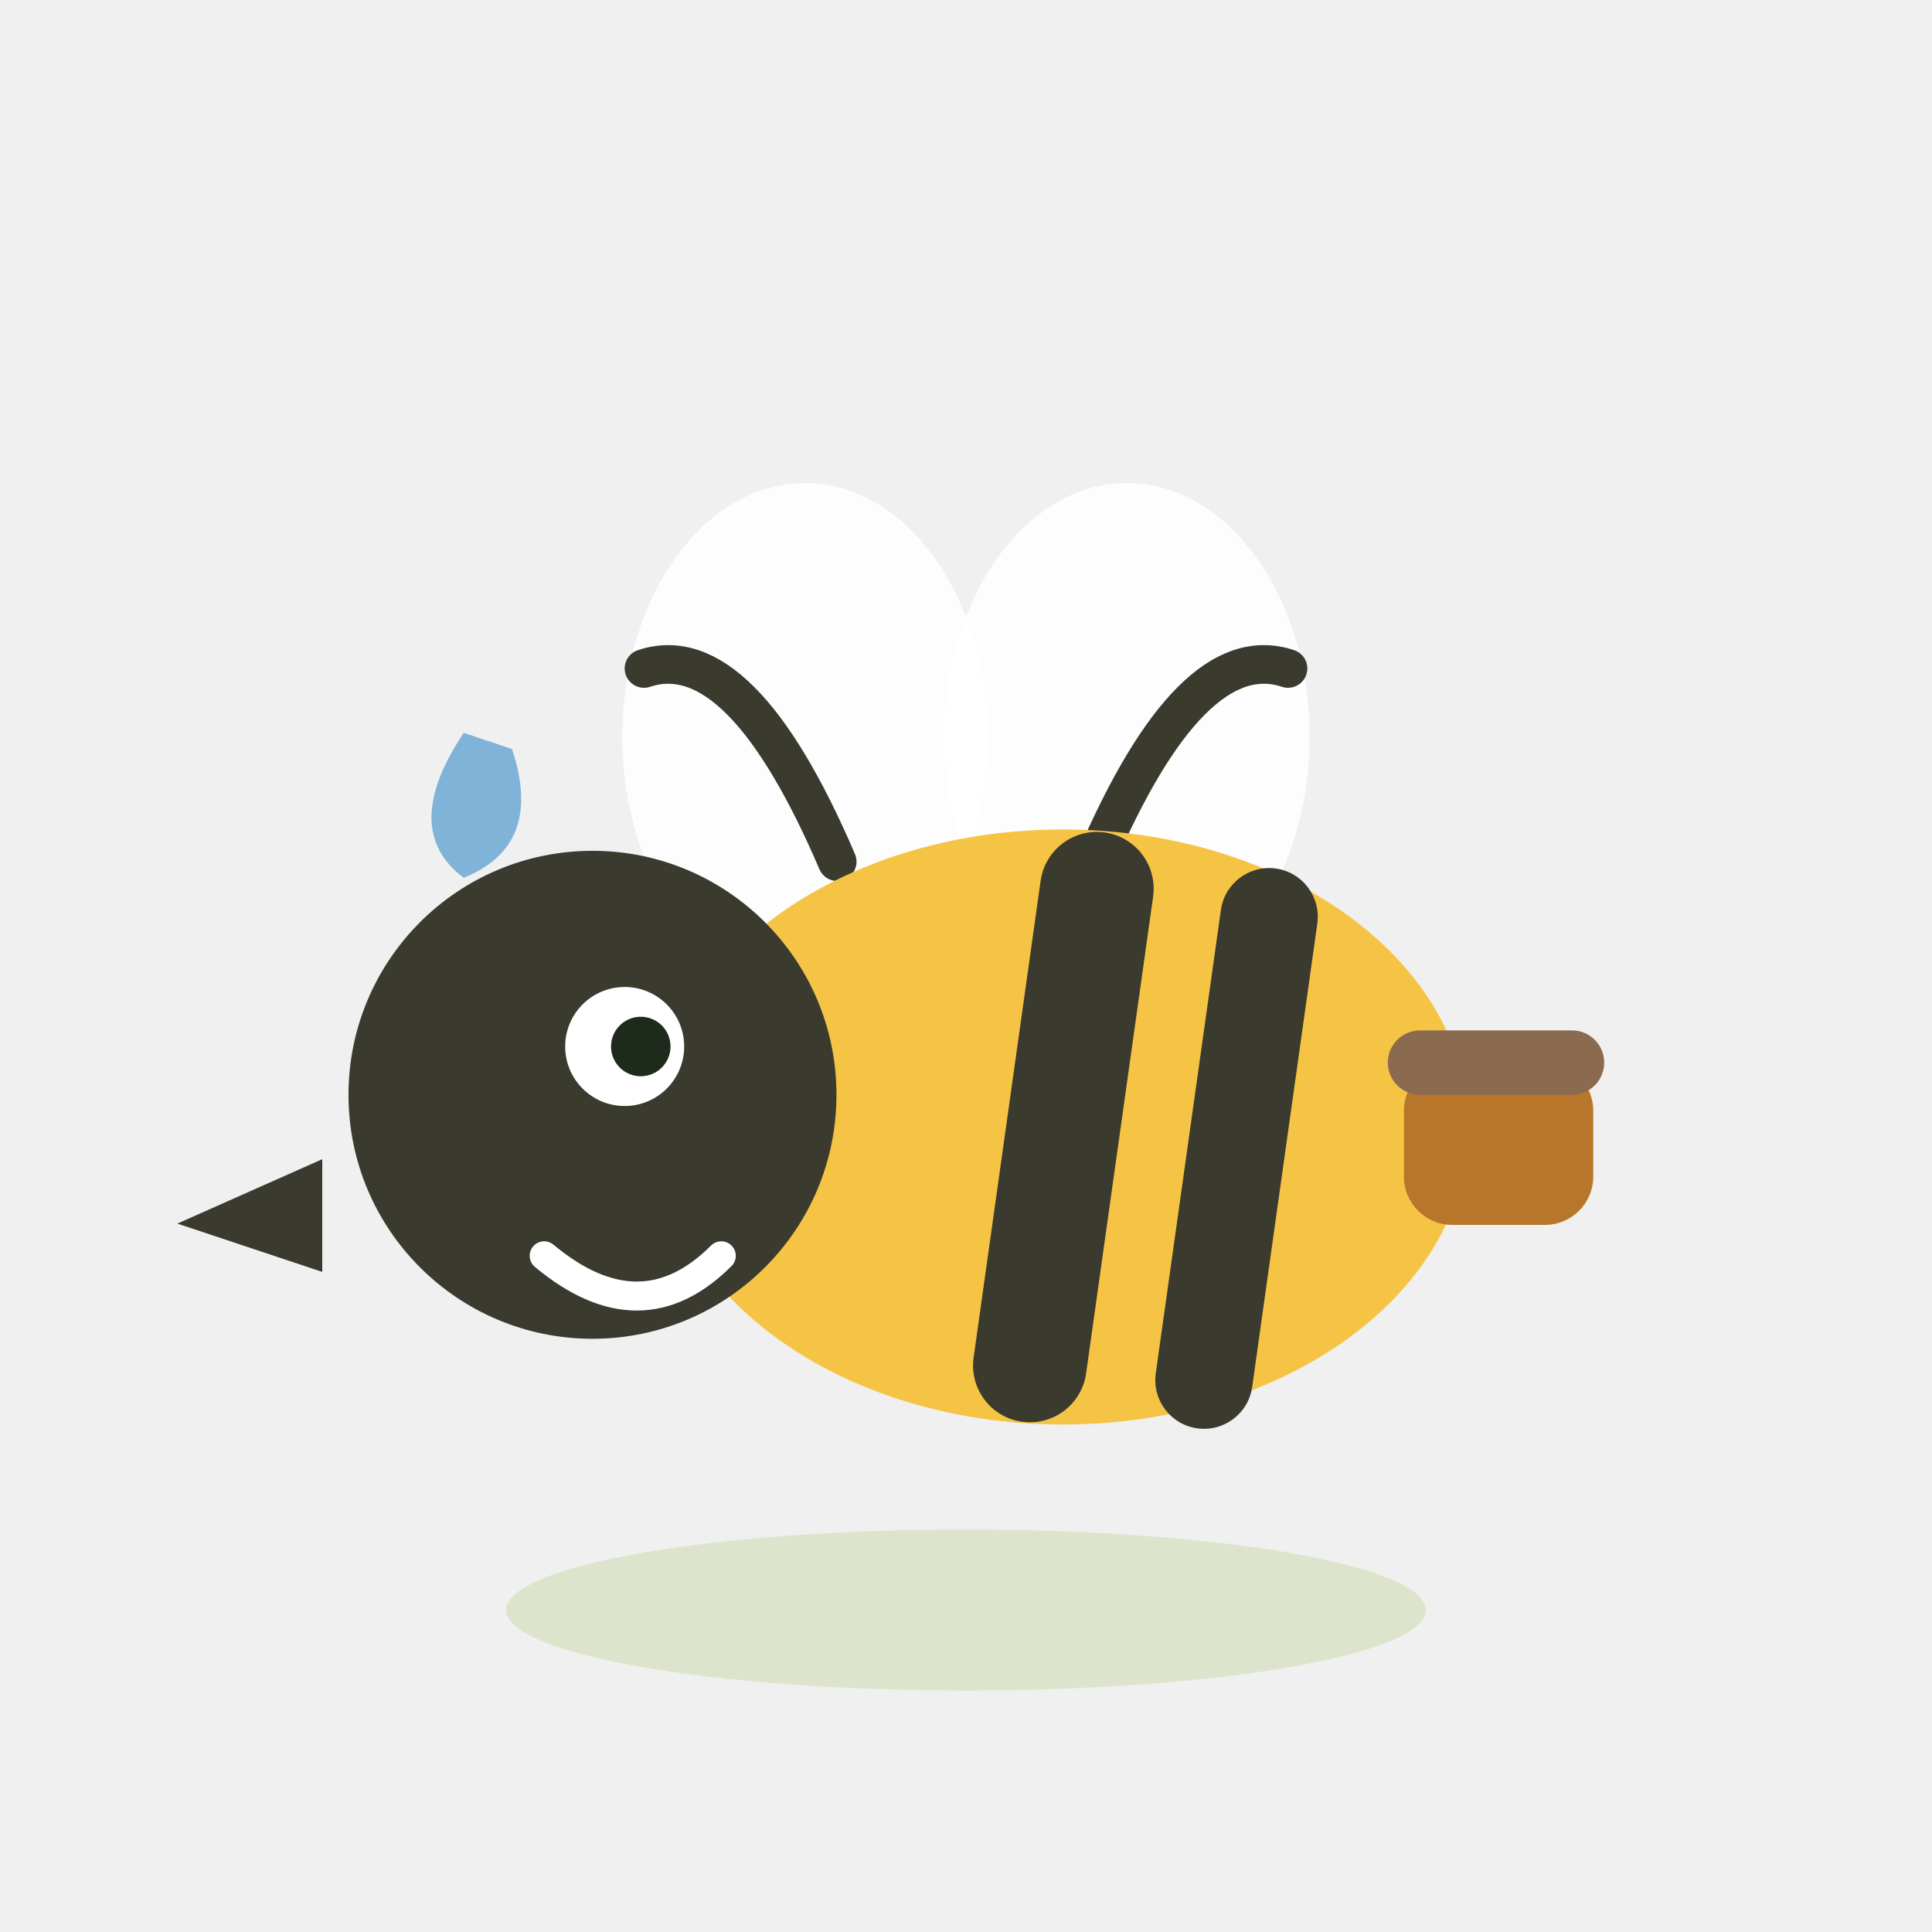
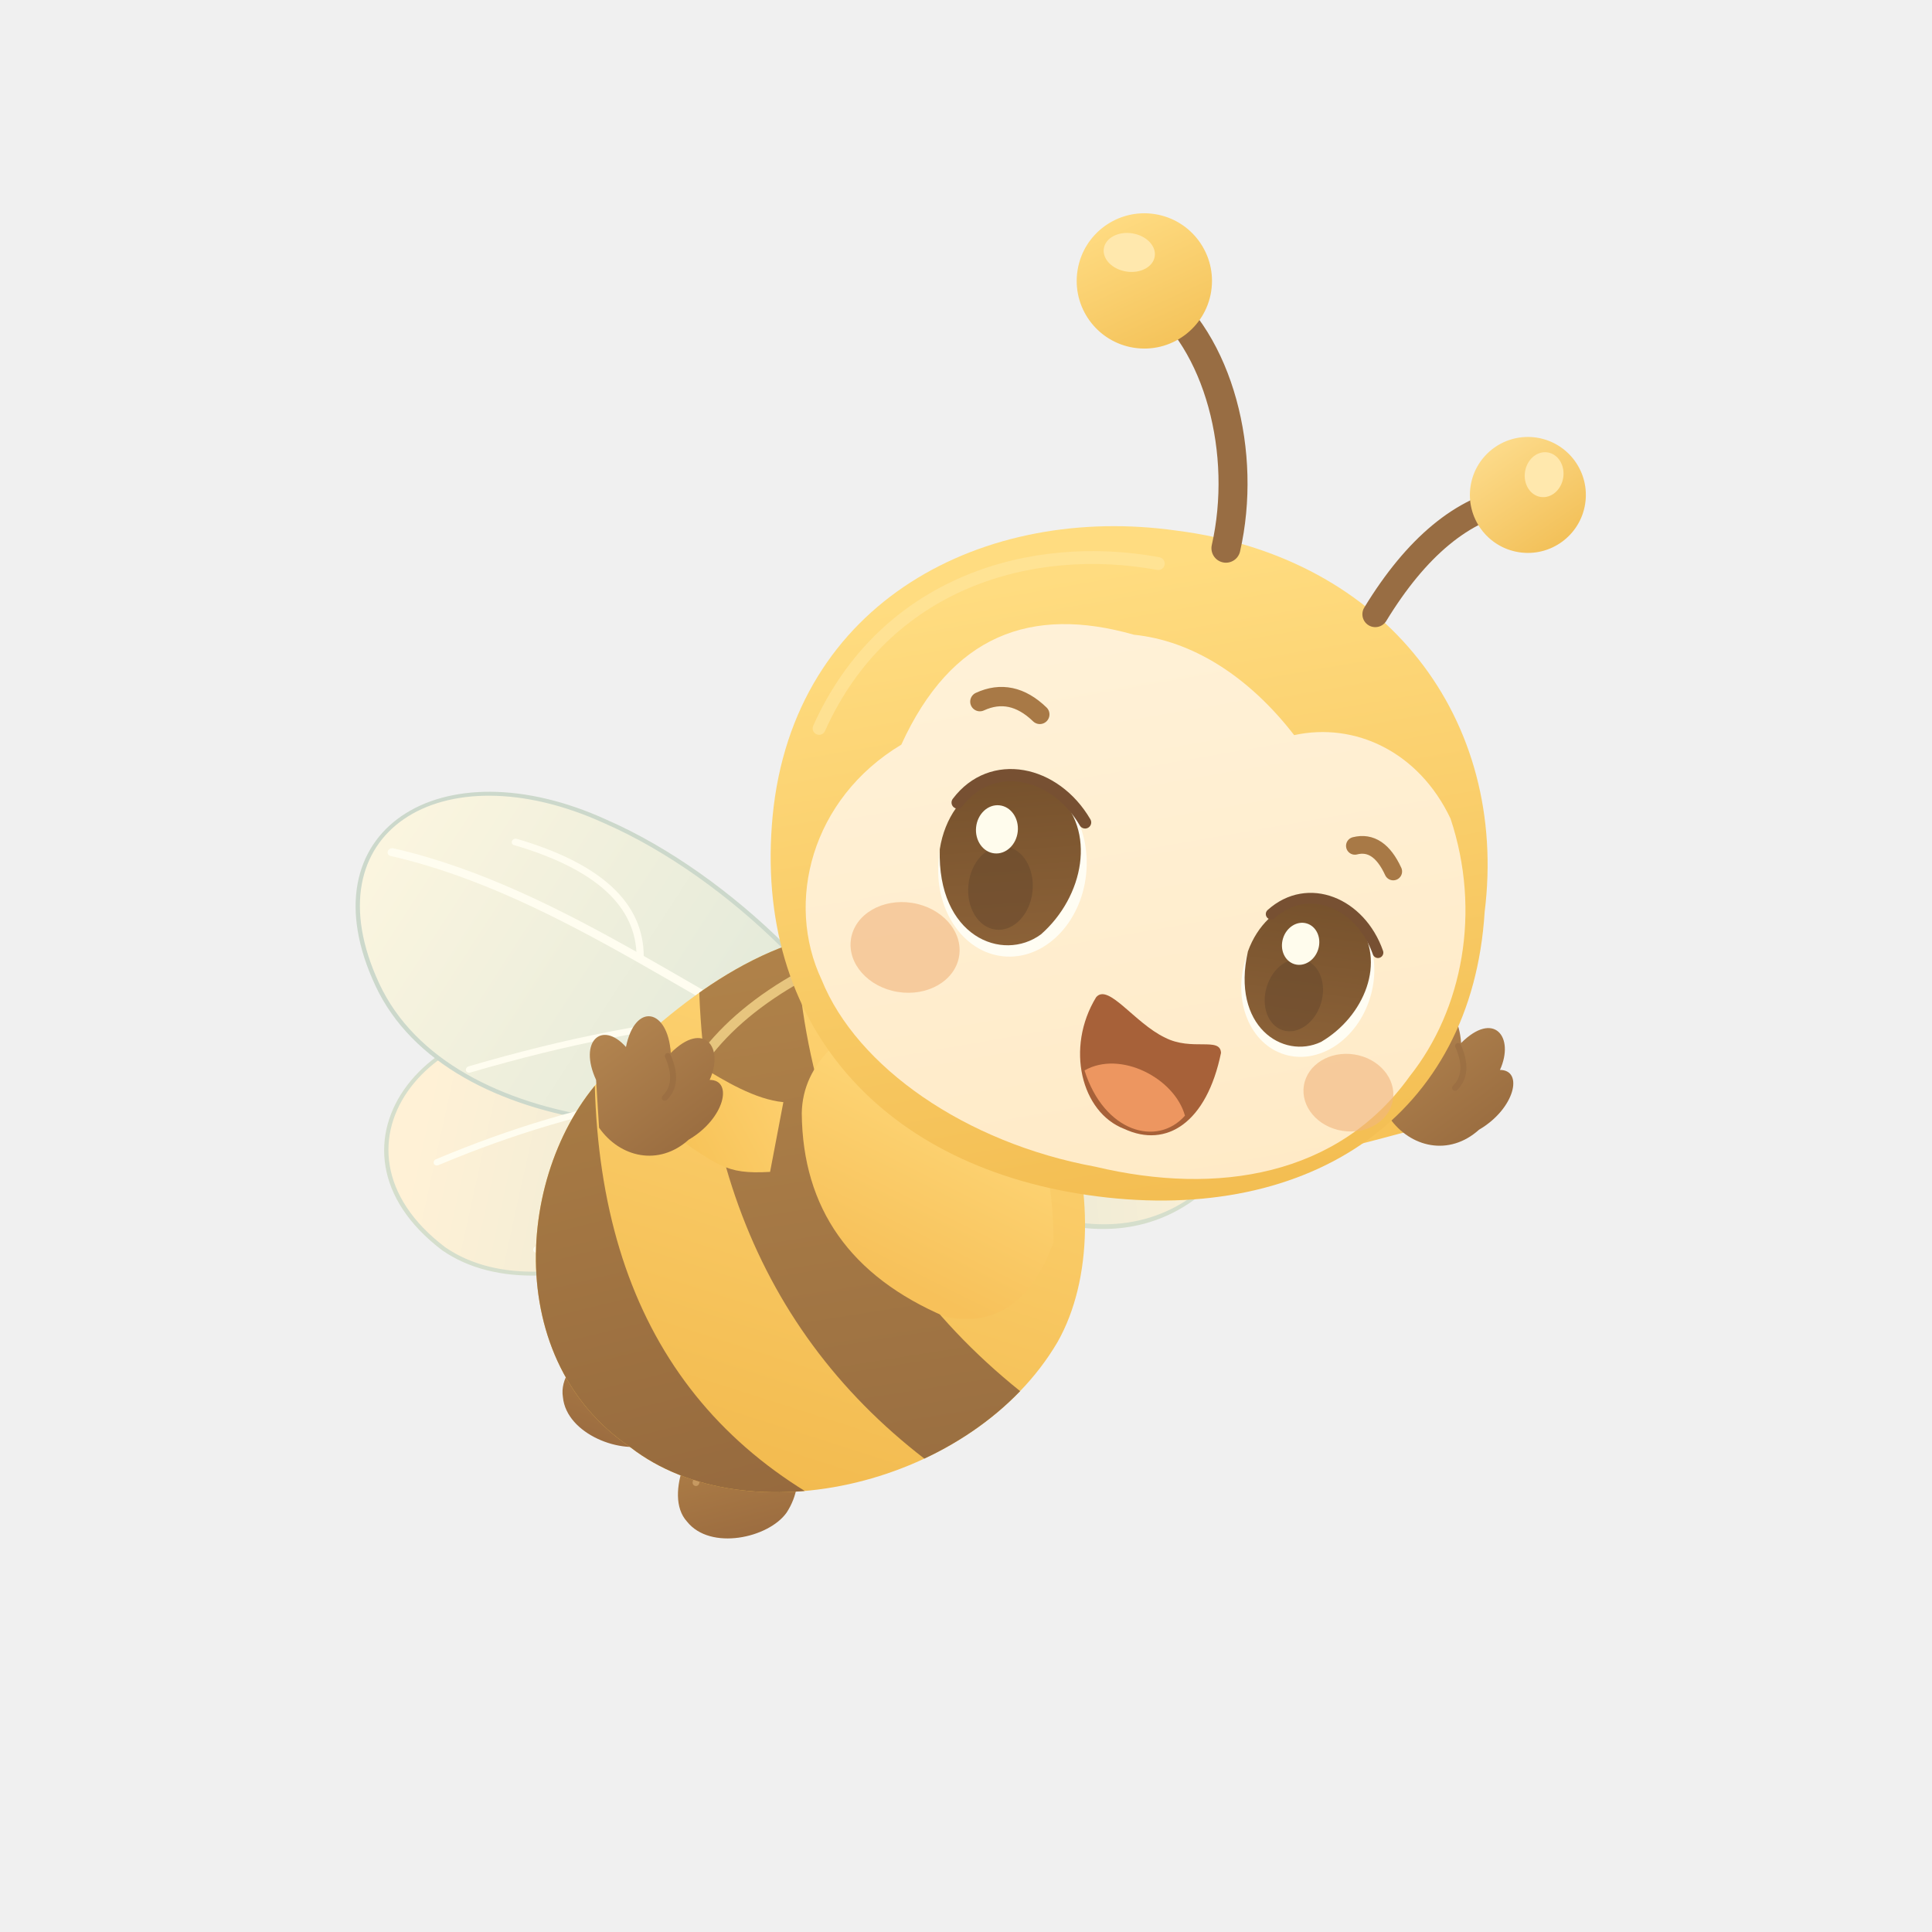
- <svg xmlns="http://www.w3.org/2000/svg" viewBox="0 0 120 120" role="img" aria-label="小蜜蜂 勤劳">
-   <ellipse cx="60" cy="100" rx="28.56" ry="5" fill="#DCE5CC" />
-   <ellipse cx="50" cy="45.76" rx="11.347" ry="15.76" fill="#FFFFFF" opacity="0.85" />
-   <ellipse cx="70" cy="45.76" rx="11.347" ry="15.76" fill="#FFFFFF" opacity="0.85" />
-   <path d="M52 53.52 Q46 39.52 40 41.52" stroke="#3A3A2E" stroke-width="2.4" fill="none" stroke-linecap="round" />
-   <path d="M68 53.52 Q74 39.52 80 41.52" stroke="#3A3A2E" stroke-width="2.4" fill="none" stroke-linecap="round" />
-   <ellipse cx="66" cy="70" rx="25.2" ry="18.48" fill="#F6C445" />
-   <rect x="62.52" y="51.52" width="7.056" height="36.96" rx="3.528" fill="#3A3A2E" transform="rotate(8 66 70)" />
-   <rect x="73.86" y="52.259" width="6.048" height="35.112" rx="3.024" fill="#3A3A2E" transform="rotate(8 66 70)" />
-   <circle cx="36.8" cy="68" r="15.154" fill="#3A3A2E" />
-   <circle cx="38.8" cy="65" r="3.696" fill="#FFFFFF" />
-   <circle cx="39.8" cy="65" r="1.848" fill="#1E2A1B" />
-   <path d="M20.016 72 L11.016 76 L20.016 79 Z" fill="#3A3A2E" />
-   <path d="M33.8 78 Q39.8 83 44.8 78" stroke="#FFFFFF" stroke-width="1.8" fill="none" stroke-linecap="round" />
-   <rect x="87.2" y="66" width="11.76" height="10.08" rx="3" fill="#B8762A" />
-   <rect x="86.2" y="64" width="13.44" height="4" rx="2" fill="#8A6B4F" />
-   <path d="M28.8 45.52 q-4 6 0 9 q5 -2 3 -8 Z" fill="#7FB3D8" />
+ <svg xmlns="http://www.w3.org/2000/svg" width="512" height="512" viewBox="0 0 512 512">
+   <defs>
+     <linearGradient id="paint-1" gradientUnits="userSpaceOnUse" x1="-146" y1="-64" x2="-25" y2="14">
+       <stop offset="0" stop-color="#FFF1D6" />
+       <stop offset="1" stop-color="#E4E8D6" />
+     </linearGradient>
+     <linearGradient id="paint-2" gradientUnits="userSpaceOnUse" x1="-122" y1="-164" x2="0" y2="0">
+       <stop offset="0" stop-color="#FBF5DF" />
+       <stop offset="1" stop-color="#DCE6D8" />
+     </linearGradient>
+     <linearGradient id="paint-3" gradientUnits="userSpaceOnUse" x1="-146" y1="-64" x2="-25" y2="14">
+       <stop offset="0" stop-color="#FFF1D6" />
+       <stop offset="1" stop-color="#E4E8D6" />
+     </linearGradient>
+     <linearGradient id="paint-4" gradientUnits="userSpaceOnUse" x1="-122" y1="-164" x2="0" y2="0">
+       <stop offset="0" stop-color="#FBF5DF" />
+       <stop offset="1" stop-color="#DCE6D8" />
+     </linearGradient>
+     <linearGradient id="paint-5" gradientUnits="userSpaceOnUse" x1="0" y1="-10" x2="0" y2="45">
+       <stop offset="0" stop-color="#E8C884" />
+       <stop offset="1" stop-color="#DCAF61" />
+     </linearGradient>
+     <linearGradient id="paint-6" gradientUnits="userSpaceOnUse" x1="0" y1="-29" x2="12" y2="38">
+       <stop offset="0" stop-color="#FFE19A" />
+       <stop offset="1" stop-color="#EDB044" />
+     </linearGradient>
+     <linearGradient id="paint-7" gradientUnits="userSpaceOnUse" x1="-10" y1="-17" x2="20" y2="20">
+       <stop offset="0" stop-color="#B28248" />
+       <stop offset="1" stop-color="#996A3F" />
+     </linearGradient>
+     <linearGradient id="paint-8" gradientUnits="userSpaceOnUse" x1="-10" y1="-17" x2="20" y2="20">
+       <stop offset="0" stop-color="#B28248" />
+       <stop offset="1" stop-color="#996A3F" />
+     </linearGradient>
+     <linearGradient id="paint-9" gradientUnits="userSpaceOnUse" x1="-55" y1="-75" x2="60" y2="88">
+       <stop offset="0" stop-color="#FFD677" />
+       <stop offset="1" stop-color="#F0B648" />
+     </linearGradient>
+     <clipPath id="clip-10">
+       <path d="M-62 -65 C-22 -97 50 -72 68 -34 C88 10 61 72 18 84 C-28 100 -74 60 -78 22 C-83 -10 -82 -42 -62 -65Z" />
+     </clipPath>
+     <linearGradient id="paint-11" gradientUnits="userSpaceOnUse" x1="-90" y1="-50" x2="80" y2="40">
+       <stop offset="0" stop-color="#B2844A" />
+       <stop offset="1" stop-color="#986D40" />
+     </linearGradient>
+     <linearGradient id="paint-12" gradientUnits="userSpaceOnUse" x1="-95" y1="20" x2="70" y2="90">
+       <stop offset="0" stop-color="#AA7D45" />
+       <stop offset="1" stop-color="#93673D" />
+     </linearGradient>
+     <linearGradient id="paint-13" gradientUnits="userSpaceOnUse" x1="0" y1="-70" x2="30" y2="-10">
+       <stop offset="0" stop-color="#FFDA7C" />
+       <stop offset="1" stop-color="#F7C15A" />
+     </linearGradient>
+     <linearGradient id="paint-14" gradientUnits="userSpaceOnUse" x1="0" y1="-20" x2="-51" y2="7">
+       <stop offset="0" stop-color="#FFD374" />
+       <stop offset="1" stop-color="#F5BF51" />
+     </linearGradient>
+     <linearGradient id="paint-15" gradientUnits="userSpaceOnUse" x1="-15" y1="-20" x2="15" y2="20">
+       <stop offset="0" stop-color="#B38550" />
+       <stop offset="1" stop-color="#9A6D40" />
+     </linearGradient>
+     <linearGradient id="paint-16" gradientUnits="userSpaceOnUse" x1="0" y1="-20" x2="76" y2="-2">
+       <stop offset="0" stop-color="#FFD374" />
+       <stop offset="1" stop-color="#F5BF51" />
+     </linearGradient>
+     <linearGradient id="paint-17" gradientUnits="userSpaceOnUse" x1="-15" y1="-20" x2="15" y2="20">
+       <stop offset="0" stop-color="#B38550" />
+       <stop offset="1" stop-color="#9A6D40" />
+     </linearGradient>
+     <linearGradient id="paint-18" gradientUnits="userSpaceOnUse" x1="0" y1="-100" x2="65" y2="90">
+       <stop offset="0" stop-color="#FFDC80" />
+       <stop offset="1" stop-color="#F3BD51" />
+     </linearGradient>
+     <linearGradient id="paint-19" gradientUnits="userSpaceOnUse" x1="0" y1="-100" x2="65" y2="90">
+       <stop offset="0" stop-color="#FFF2D9" />
+       <stop offset="1" stop-color="#FFEAC6" />
+     </linearGradient>
+     <linearGradient id="paint-20" gradientUnits="userSpaceOnUse" x1="0" y1="-27" x2="9" y2="25">
+       <stop offset="0" stop-color="#77522D" />
+       <stop offset="1" stop-color="#8C6238" />
+     </linearGradient>
+     <linearGradient id="paint-21" gradientUnits="userSpaceOnUse" x1="0" y1="-27" x2="9" y2="25">
+       <stop offset="0" stop-color="#77522D" />
+       <stop offset="1" stop-color="#8C6238" />
+     </linearGradient>
+     <linearGradient id="paint-22" gradientUnits="userSpaceOnUse" x1="-50" y1="-98" x2="-20" y2="-53">
+       <stop offset="0" stop-color="#FFDC83" />
+       <stop offset="1" stop-color="#F2BE52" />
+     </linearGradient>
+     <linearGradient id="paint-23" gradientUnits="userSpaceOnUse" x1="22" y1="-64" x2="55" y2="-29">
+       <stop offset="0" stop-color="#FFE196" />
+       <stop offset="1" stop-color="#F2BF56" />
+     </linearGradient>
+     <linearGradient id="paint-24" gradientUnits="userSpaceOnUse" x1="0" y1="-29" x2="12" y2="38">
+       <stop offset="0" stop-color="#FFE19A" />
+       <stop offset="1" stop-color="#EDB044" />
+     </linearGradient>
+   </defs>
+   <g id="actor" transform="translate(30.72 30.72) rotate(0) scale(0.88 0.88)">
+     <g id="actor0--wings" transform="translate(230 292) rotate(0) scale(1 1)">
+       <g id="actor0--wings0--wing-left" transform="translate(0 0) rotate(-24) scale(0.88 0.77)">
+         <path id="actor0--wings0--wing-left0--lower-wing" d="M0 0 C-57 30 -136 32 -159 -11 C-187 -69 -127 -105 -77 -64 C-40 -35 -15 -7 0 0Z" fill="url(#paint-1)" stroke="#D5DECC" stroke-width="1.5" stroke-linecap="round" stroke-linejoin="round" />
+         <path id="actor0--wings0--wing-left1--upper-wing" d="M0 0 C-57 1 -142 -49 -143 -116 C-144 -182 -90 -191 -49 -138 C-17 -98 4 -32 0 0Z" fill="url(#paint-2)" stroke="#CCD8CB" stroke-width="1.5" stroke-linecap="round" stroke-linejoin="round" />
+         <path d="M-3 -4 C-41 -49 -71 -119 -120 -161" fill="none" stroke="#FFFDF0" stroke-width="3" stroke-linecap="round" stroke-linejoin="round" />
+         <path d="M-35 -47 Q-74 -63 -126 -71 M-57 -84 Q-46 -112 -80 -145 M-5 0 Q-65 -41 -149 -43 M-69 -26 Q-92 -4 -130 4" fill="none" stroke="#FFFDF0" stroke-width="2.5" stroke-linecap="round" stroke-linejoin="round" />
+       </g>
+       <g id="actor0--wings1--wing-right" transform="translate(0 0) rotate(19) scale(-0.67 0.97)">
+         <path id="actor0--wings1--wing-right0--lower-wing" d="M0 0 C-57 30 -136 32 -159 -11 C-187 -69 -127 -105 -77 -64 C-40 -35 -15 -7 0 0Z" fill="url(#paint-3)" stroke="#D5DECC" stroke-width="1.5" stroke-linecap="round" stroke-linejoin="round" />
+         <path id="actor0--wings1--wing-right1--upper-wing" d="M0 0 C-57 1 -142 -49 -143 -116 C-144 -182 -90 -191 -49 -138 C-17 -98 4 -32 0 0Z" fill="url(#paint-4)" stroke="#CCD8CB" stroke-width="1.5" stroke-linecap="round" stroke-linejoin="round" />
+         <path d="M-3 -4 C-41 -49 -71 -119 -120 -161" fill="none" stroke="#FFFDF0" stroke-width="3" stroke-linecap="round" stroke-linejoin="round" />
+         <path d="M-35 -47 Q-74 -63 -126 -71 M-57 -84 Q-46 -112 -80 -145 M-5 0 Q-65 -41 -149 -43 M-69 -26 Q-92 -4 -130 4" fill="none" stroke="#FFFDF0" stroke-width="2.5" stroke-linecap="round" stroke-linejoin="round" />
+       </g>
+     </g>
+     <g id="actor1--theme-prop" transform="translate(176 348) rotate(40) scale(0.68 0.68)">
+       <path d="M-25 -12 C-29 -56 25 -56 25 -12" fill="none" stroke="#987B50" stroke-width="6" stroke-linecap="round" stroke-linejoin="round" />
+       <path d="M-35 -12 L-28 37 Q0 50 29 37 L36 -12Z" fill="url(#paint-5)" />
+       <path d="M -36 -12 C -36 -18.627 -19.882 -24 0 -24 C 19.882 -24 36 -18.627 36 -12 C 36 -5.373 19.882 0 0 0 C -19.882 0 -36 -5.373 -36 -12 Z" fill="#F2DCA0" />
+       <path d="M -29 -12 C -29 -15.866 -16.016 -19 0 -19 C 16.016 -19 29 -15.866 29 -12 C 29 -8.134 16.016 -5 0 -5 C -16.016 -5 -29 -8.134 -29 -12 Z" fill="#E6B650" />
+       <path d="M-14 -10 L-11 38 M12 -10 L10 38" fill="none" stroke="#B18F53" stroke-width="2" stroke-linecap="round" stroke-linejoin="round" />
+       <g transform="translate(0 12) rotate(0) scale(0.35 0.35)">
+         <path d="M0 -29 C-8 -17 -26 0 -25 15 C-24 31 -12 38 0 37 C17 37 29 25 27 10 C25 -5 9 -21 0 -29Z" fill="url(#paint-6)" />
+         <path d="M-6 -9 C-12 0 -18 7 -15 16 C-12 21 -7 17 -7 12 C-7 5 -3 -1 -6 -9Z" fill="#FFF0BF" />
+       </g>
+     </g>
+     <g id="actor2--foot-0" transform="translate(155 382) rotate(58) scale(0.84 0.84)">
+       <path d="M-14 -17 C-21 -7 -21 18 -9 23 C3 29 20 16 22 5 C24 -9 14 -20 2 -21Z" fill="url(#paint-7)" />
+       <path d="M-9 -12 Q-14 0 -12 9" fill="none" stroke="#C69961" stroke-width="2.4" stroke-linecap="round" stroke-linejoin="round" />
+     </g>
+     <g id="actor3--foot-1" transform="translate(187 409) rotate(25) scale(0.84 0.84)">
+       <path d="M-14 -17 C-21 -7 -21 18 -9 23 C3 29 20 16 22 5 C24 -9 14 -20 2 -21Z" fill="url(#paint-8)" />
+       <path d="M-9 -12 Q-14 0 -12 9" fill="none" stroke="#C69961" stroke-width="2.4" stroke-linecap="round" stroke-linejoin="round" />
+     </g>
+     <g id="actor4--body" transform="translate(215 335) rotate(54) scale(1 1.04)">
+       <path id="actor4--body0--abdomen" d="M-62 -65 C-22 -97 50 -72 68 -34 C88 10 61 72 18 84 C-28 100 -74 60 -78 22 C-83 -10 -82 -42 -62 -65Z" fill="url(#paint-9)" />
+       <g id="actor4--body1--stripes" transform="translate(0 0) rotate(0) scale(1 1)" clip-path="url(#clip-10)">
+         <path d="M-105 -62 Q-12 15 93 -23 L91 11 Q-5 48 -97 -21Z" fill="url(#paint-11)" />
+         <path d="M-99 14 Q-9 88 76 43 L63 74 Q-24 116 -84 55Z" fill="url(#paint-12)" />
+       </g>
+       <path opacity="0.7" d="M-62 -58 Q-75 -12 -57 15" fill="none" stroke="#FFE395" stroke-width="3" stroke-linecap="round" stroke-linejoin="round" />
+       <path d="M-40 -61 Q0 -80 43 -50 Q59 -27 42 -12 Q2 11 -33 -13 Q-51 -26 -40 -61Z" fill="url(#paint-13)" />
+     </g>
+     <g id="actor5--arm-left" transform="translate(210 306) rotate(0) scale(1 1)">
+       <path d="M-9 -9 C-25.85 -10.6 -45.74 -31 -51 -27 Q-34 -14 -45 -1 C-28.56 10 -26.77 12.8 -13 12 Z" fill="url(#paint-14)" />
+       <g id="actor5--arm-left1--palm" transform="translate(-51 -13) rotate(0) scale(0.9 0.9)">
+         <path d="M-16 -3 C-22 -16 -14 -23 -6 -14 C-3 -29 8 -27 9 -12 C20 -23 27 -14 22 -3 C30 -3 27 10 15 17 C5 26 -8 23 -15 13Z" fill="url(#paint-15)" />
+         <path opacity="0.55" d="M8 -11 Q12 -2 7 3" fill="none" stroke="#956A3F" stroke-width="2" stroke-linecap="round" stroke-linejoin="round" />
+       </g>
+     </g>
+     <g id="actor6--arm-right" transform="translate(321 312) rotate(0) scale(1 1)">
+       <path d="M-9 -9 C18.6 -12.4 48.24 -40 76 -36 Q93 -23 82 -10 C42.56 1 7.52 9.2 -13 12 Z" fill="url(#paint-16)" />
+       <g id="actor6--arm-right1--palm" transform="translate(76 -22) rotate(0) scale(0.9 0.9)">
+         <path d="M-16 -3 C-22 -16 -14 -23 -6 -14 C-3 -29 8 -27 9 -12 C20 -23 27 -14 22 -3 C30 -3 27 10 15 17 C5 26 -8 23 -15 13Z" fill="url(#paint-17)" />
+         <path opacity="0.55" d="M8 -11 Q12 -2 7 3" fill="none" stroke="#956A3F" stroke-width="2" stroke-linecap="round" stroke-linejoin="round" />
+       </g>
+     </g>
+     <g id="actor7--head" transform="translate(307 228) rotate(9) scale(0.97 0.97)">
+       <path id="actor7--head0--head-shell" d="M-114 0 C-118 -67 -64 -106 -4 -107 C62 -109 107 -65 109 -5 C115 58 71 99 4 101 C-63 103 -110 65 -114 0Z" fill="url(#paint-18)" />
+       <path opacity="0.7" d="M-104 -29 C-91 -77 -48 -97 -8 -96" fill="none" stroke="#FFE59D" stroke-width="4" stroke-linecap="round" stroke-linejoin="round" />
+       <path id="actor7--head2--face-mask" d="M-78 -28 C-68 -64 -45 -77 -12 -73 C6 -74 25 -66 42 -50 C60 -57 81 -51 94 -32 C108 -5 107 26 94 49 C77 83 41 95 2 92 C-39 91 -76 73 -91 48 C-106 26 -103 -7 -78 -28Z" fill="url(#paint-19)" />
+       <path opacity="0.61" d="M -84 34 C -84 26.268 -76.389 20 -67 20 C -57.611 20 -50 26.268 -50 34 C -50 41.732 -57.611 48 -67 48 C -76.389 48 -84 41.732 -84 34 Z" fill="#F1B67E" />
+       <path opacity="0.61" d="M 62 57 C 62 50.373 68.268 45 76 45 C 83.732 45 90 50.373 90 57 C 90 63.627 83.732 69 76 69 C 68.268 69 62 63.627 62 57 Z" fill="#F1B67E" />
+       <g id="actor7--head5--eyes" transform="translate(0 0) rotate(0) scale(1 1)">
+         <g id="actor7--head5--eyes0--eye-left" transform="translate(-38 4) rotate(-3) scale(1 1)">
+           <path d="M -23 0 C -23 -15.464 -12.703 -28 0 -28 C 12.703 -28 23 -15.464 23 0 C 23 15.464 12.703 28 0 28 C -12.703 28 -23 15.464 -23 0 Z" fill="#FFFDF3" />
+           <path d="M-23 -3 C-22 -23 -4 -34 11 -24 C25 -14 23 7 11 20 C0 30 -21 24 -23 -3Z" fill="url(#paint-20)" />
+           <path opacity="0.52" d="M -13 7 C -13 -0.18 -8.523 -6 -3 -6 C 2.523 -6 7 -0.18 7 7 C 7 14.18 2.523 20 -3 20 C -8.523 20 -13 14.18 -13 7 Z" fill="#65472D" />
+           <path d="M -12.5 -11 C -12.5 -15.142 -9.59 -18.5 -6 -18.5 C -2.41 -18.5 0.5 -15.142 0.5 -11 C 0.5 -6.858 -2.41 -3.5 -6 -3.5 C -9.59 -3.5 -12.5 -6.858 -12.5 -11 Z" fill="#FFFCED" />
+           <path d="M-19 -18 C-10 -33 10 -31 21 -16" fill="none" stroke="#775032" stroke-width="3.8" stroke-linecap="round" stroke-linejoin="round" />
+         </g>
+         <g id="actor7--head5--eyes1--eye-right" transform="translate(58 24) rotate(8) scale(0.88 0.88)">
+           <path d="M -23 0 C -23 -15.464 -12.703 -28 0 -28 C 12.703 -28 23 -15.464 23 0 C 23 15.464 12.703 28 0 28 C -12.703 28 -23 15.464 -23 0 Z" fill="#FFFDF3" />
+           <path d="M-23 -3 C-22 -23 -4 -34 11 -24 C25 -14 23 7 11 20 C0 30 -21 24 -23 -3Z" fill="url(#paint-21)" />
+           <path opacity="0.52" d="M -13 7 C -13 -0.18 -8.523 -6 -3 -6 C 2.523 -6 7 -0.18 7 7 C 7 14.18 2.523 20 -3 20 C -8.523 20 -13 14.18 -13 7 Z" fill="#65472D" />
+           <path d="M -12.5 -11 C -12.5 -15.142 -9.59 -18.5 -6 -18.5 C -2.41 -18.5 0.5 -15.142 0.5 -11 C 0.5 -6.858 -2.41 -3.5 -6 -3.5 C -9.59 -3.5 -12.5 -6.858 -12.5 -11 Z" fill="#FFFCED" />
+           <path d="M-19 -18 C-10 -33 10 -31 21 -16" fill="none" stroke="#775032" stroke-width="3.8" stroke-linecap="round" stroke-linejoin="round" />
+         </g>
+       </g>
+       <path d="M-56 -45 Q-47 -51 -37 -44" fill="none" stroke="#A87946" stroke-width="6" stroke-linecap="round" stroke-linejoin="round" />
+       <path d="M66 -19 Q73 -22 79 -13" fill="none" stroke="#A87946" stroke-width="5.5" stroke-linecap="round" stroke-linejoin="round" />
+       <path id="actor7--head8--mouth" d="M-6 40 C-3 35 7 46 17 49 C26 52 34 46 35 51 C34 73 23 83 9 79 C-5 76 -13 57 -6 40Z" fill="#A76139" />
+       <path d="M-6 63 C4 55 22 61 27 72 C20 83 3 81 -6 63Z" fill="#ED9660" />
+       <g id="actor7--head10--antenna-left" transform="translate(12 -104) rotate(0) scale(1 1)">
+         <path d="M0 0 C2 -30 -12 -63 -35 -75" fill="none" stroke="#986D43" stroke-width="9" stroke-linecap="round" stroke-linejoin="round" />
+         <path d="M -59 -78 C -59 -89.598 -49.598 -99 -38 -99 C -26.402 -99 -17 -89.598 -17 -78 C -17 -66.402 -26.402 -57 -38 -57 C -49.598 -57 -59 -66.402 -59 -78 Z" fill="url(#paint-22)" />
+         <path d="M -52 -86 C -52 -89.314 -48.418 -92 -44 -92 C -39.582 -92 -36 -89.314 -36 -86 C -36 -82.686 -39.582 -80 -44 -80 C -48.418 -80 -52 -82.686 -52 -86 Z" fill="#FFE8AD" />
+       </g>
+       <g id="actor7--head11--antenna-right" transform="translate(61 -91) rotate(0) scale(1 1)">
+         <path d="M0 0 Q14 -34 37 -42" fill="none" stroke="#986D43" stroke-width="8" stroke-linecap="round" stroke-linejoin="round" />
+         <path d="M 23 -44 C 23 -53.941 31.059 -62 41 -62 C 50.941 -62 59 -53.941 59 -44 C 59 -34.059 50.941 -26 41 -26 C 31.059 -26 23 -34.059 23 -44 Z" fill="url(#paint-23)" />
+         <path d="M 39 -51 C 39 -54.866 41.686 -58 45 -58 C 48.314 -58 51 -54.866 51 -51 C 51 -47.134 48.314 -44 45 -44 C 41.686 -44 39 -47.134 39 -51 Z" fill="#FFE8AD" />
+       </g>
+     </g>
+     <g id="actor8--nectar" opacity="0" transform="translate(384 314) rotate(0) scale(0.68 0.68)">
+       <path d="M0 -29 C-8 -17 -26 0 -25 15 C-24 31 -12 38 0 37 C17 37 29 25 27 10 C25 -5 9 -21 0 -29Z" fill="url(#paint-24)" />
+       <path d="M-6 -9 C-12 0 -18 7 -15 16 C-12 21 -7 17 -7 12 C-7 5 -3 -1 -6 -9Z" fill="#FFF0BF" />
+     </g>
+   </g>
</svg>
